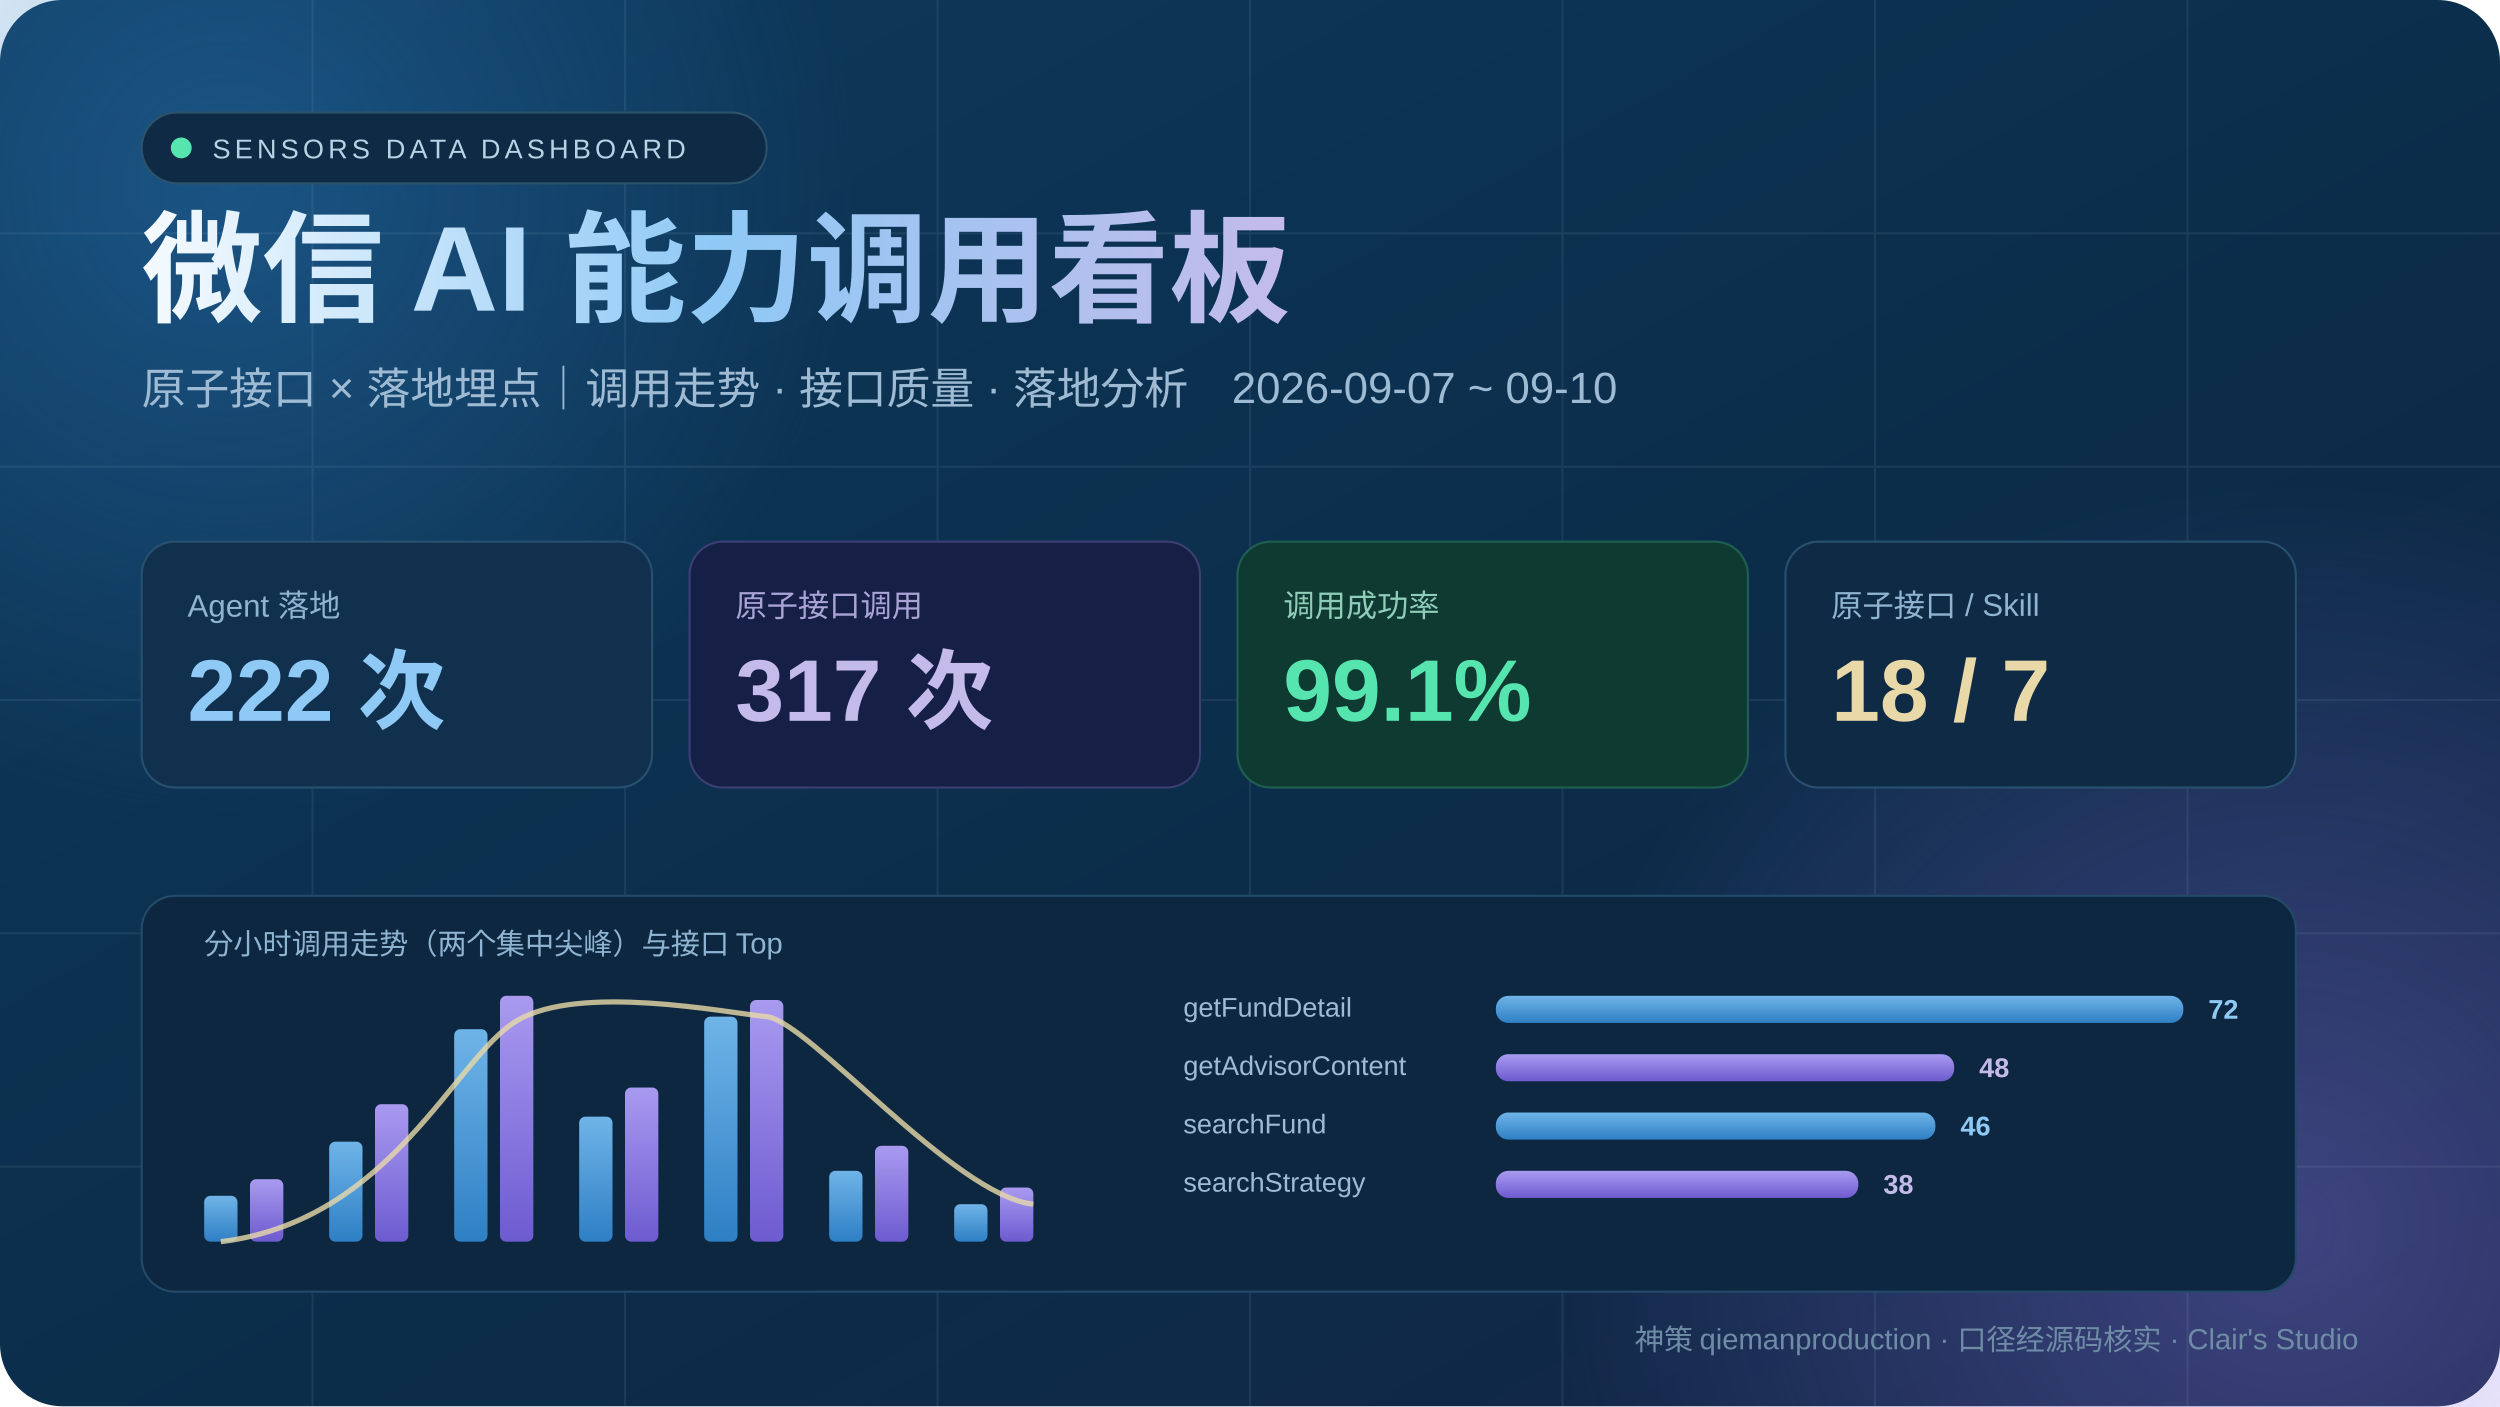
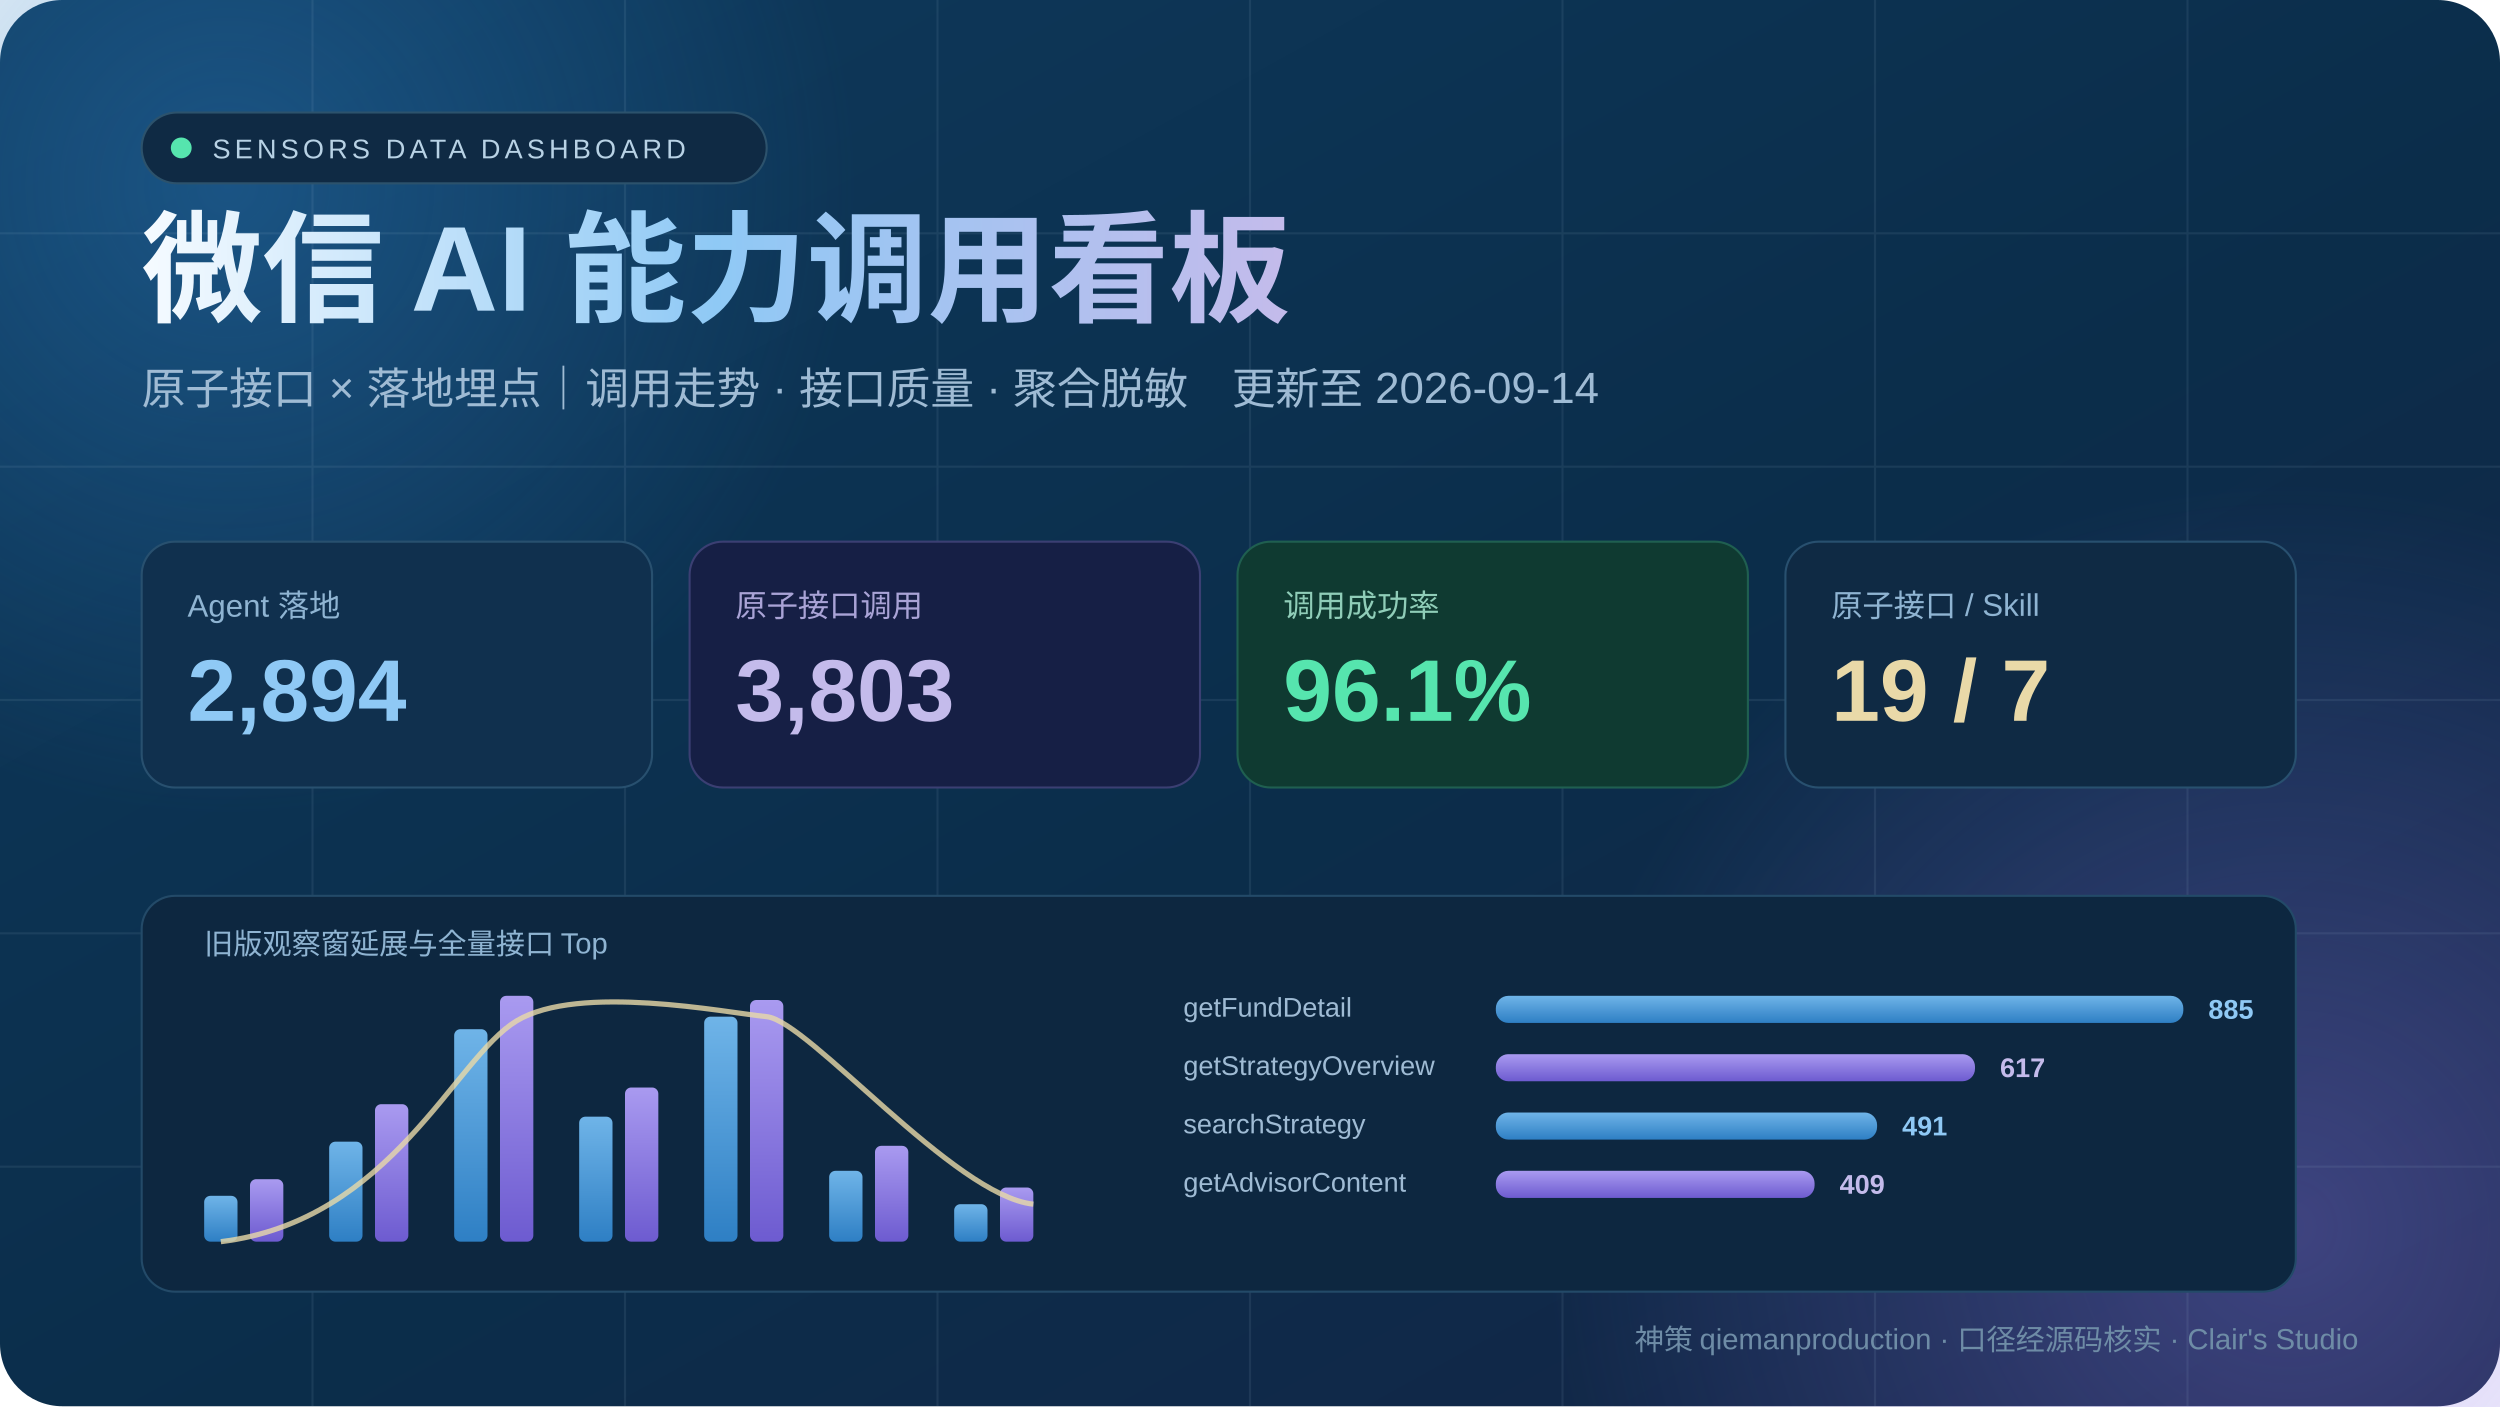
<svg xmlns="http://www.w3.org/2000/svg" width="1200" height="675" viewBox="0 0 1200 675" role="img" aria-labelledby="title desc">
  <defs>
    <linearGradient id="bg" x1="0" y1="0" x2="1" y2="1">
      <stop stop-color="#0E3A5D" />
      <stop offset=".55" stop-color="#0B2D4A" />
      <stop offset="1" stop-color="#152447" />
    </linearGradient>
    <linearGradient id="headline" x1="0" y1="0" x2="1" y2="0">
      <stop stop-color="#F6FBFF" />
      <stop offset=".5" stop-color="#8FC9F5" />
      <stop offset="1" stop-color="#C4BBEB" />
    </linearGradient>
    <linearGradient id="barA" x1="0" y1="1" x2="0" y2="0">
      <stop stop-color="#2E7FC4" />
      <stop offset="1" stop-color="#6FB4E8" />
    </linearGradient>
    <linearGradient id="barB" x1="0" y1="1" x2="0" y2="0">
      <stop stop-color="#6D5BD0" />
      <stop offset="1" stop-color="#A99AF0" />
    </linearGradient>
    <radialGradient id="g1">
      <stop stop-color="#2E7FC4" stop-opacity=".4" />
      <stop offset="1" stop-color="#2E7FC4" stop-opacity="0" />
    </radialGradient>
    <radialGradient id="g2">
      <stop stop-color="#8F7BE8" stop-opacity=".35" />
      <stop offset="1" stop-color="#8F7BE8" stop-opacity="0" />
    </radialGradient>
  </defs>
  <rect width="1200" height="675" rx="30" fill="url(#bg)" />
  <circle cx="110" cy="90" r="300" fill="url(#g1)" />
  <circle cx="1100" cy="590" r="360" fill="url(#g2)" />
  <g opacity=".1" stroke="#A8C2D8">
    <path d="M0 112H1200M0 224H1200M0 336H1200M0 448H1200M0 560H1200" />
    <path d="M150 0V675M300 0V675M450 0V675M600 0V675M750 0V675M900 0V675M1050 0V675" />
  </g>
  <g transform="translate(68 54)" font-family="Arial, 'PingFang SC', sans-serif">
    <rect width="300" height="34" rx="17" fill="#0F2A44" stroke="#2C526C" />
    <circle cx="19" cy="17" r="5" fill="#56E5AE" />
    <text x="34" y="22" fill="#B8D2E5" font-size="13" letter-spacing="2">SENSORS DATA DASHBOARD</text>
    <text y="96" fill="url(#headline)" font-size="58" font-weight="800">微信 AI 能力调用看板</text>
-     <text y="140" fill="#9FBBD4" font-size="21">原子接口 × 落地埋点｜调用走势 · 接口质量 · 落地分析　2026-09-07 ~ 09-10</text>
+     <text y="140" fill="#9FBBD4" font-size="21">原子接口 × 落地埋点｜调用走势 · 接口质量 · 聚合脱敏　更新至 2026-09-14</text>
  </g>
  <g transform="translate(68 260)" font-family="Arial, 'PingFang SC', sans-serif">
    <g>
      <rect width="245" height="118" rx="16" fill="#10304E" stroke="#28506F" />
      <text x="22" y="36" fill="#8FB4D2" font-size="15">Agent 落地</text>
-       <text x="22" y="86" fill="#8FC9F5" font-size="42" font-weight="800">222 次</text>
+       <text x="22" y="86" fill="#8FC9F5" font-size="42" font-weight="800">2,894</text>
    </g>
    <g transform="translate(263)">
      <rect width="245" height="118" rx="16" fill="#161F45" stroke="#3B3F73" />
      <text x="22" y="36" fill="#A9A3D6" font-size="15">原子接口调用</text>
-       <text x="22" y="86" fill="#C4BBEB" font-size="42" font-weight="800">317 次</text>
+       <text x="22" y="86" fill="#C4BBEB" font-size="42" font-weight="800">3,803</text>
    </g>
    <g transform="translate(526)">
      <rect width="245" height="118" rx="16" fill="#0F3A31" stroke="#1F5F50" />
      <text x="22" y="36" fill="#8FCDB8" font-size="15">调用成功率</text>
-       <text x="22" y="86" fill="#56E5AE" font-size="42" font-weight="800">99.1%</text>
+       <text x="22" y="86" fill="#56E5AE" font-size="42" font-weight="800">96.1%</text>
    </g>
    <g transform="translate(789)">
      <rect width="245" height="118" rx="16" fill="#0F2A44" stroke="#28506F" />
      <text x="22" y="36" fill="#8FB4D2" font-size="15">原子接口 / Skill</text>
-       <text x="22" y="86" fill="#E9D9A8" font-size="42" font-weight="800">18 / 7</text>
+       <text x="22" y="86" fill="#E9D9A8" font-size="42" font-weight="800">19 / 7</text>
    </g>
  </g>
  <g transform="translate(68 430)">
    <rect width="1034" height="190" rx="16" fill="#0D2740" stroke="#234A68" />
    <g transform="translate(30 24)">
-       <text fill="#8FB4D2" font-size="14" font-family="Arial, 'PingFang SC', sans-serif" y="4">分小时调用走势（两个集中尖峰）与接口 Top</text>
+       <text fill="#8FB4D2" font-size="14" font-family="Arial, 'PingFang SC', sans-serif" y="4">旧版观察窗延展与全量接口 Top</text>
      <g transform="translate(0 24)">
        <rect x="0" y="96" width="16" height="22" rx="3" fill="url(#barA)" />
        <rect x="22" y="88" width="16" height="30" rx="3" fill="url(#barB)" />
        <rect x="60" y="70" width="16" height="48" rx="3" fill="url(#barA)" />
        <rect x="82" y="52" width="16" height="66" rx="3" fill="url(#barB)" />
        <rect x="120" y="16" width="16" height="102" rx="3" fill="url(#barA)" />
        <rect x="142" y="0" width="16" height="118" rx="3" fill="url(#barB)" />
        <rect x="180" y="58" width="16" height="60" rx="3" fill="url(#barA)" />
        <rect x="202" y="44" width="16" height="74" rx="3" fill="url(#barB)" />
        <rect x="240" y="10" width="16" height="108" rx="3" fill="url(#barA)" />
        <rect x="262" y="2" width="16" height="116" rx="3" fill="url(#barB)" />
        <rect x="300" y="84" width="16" height="34" rx="3" fill="url(#barA)" />
        <rect x="322" y="72" width="16" height="46" rx="3" fill="url(#barB)" />
        <rect x="360" y="100" width="16" height="18" rx="3" fill="url(#barA)" />
        <rect x="382" y="92" width="16" height="26" rx="3" fill="url(#barB)" />
        <path d="M8 118 C 90 108, 120 30, 150 12 S 250 8, 270 10 S 360 96, 398 100" fill="none" stroke="#E9D9A8" stroke-width="2.5" opacity=".8" />
      </g>
      <g transform="translate(470 24)" font-family="Arial, 'PingFang SC', sans-serif" font-size="13">
        <text fill="#9FBBD4" y="10">getFundDetail</text>
        <rect x="150" y="0" width="330" height="13" rx="6" fill="url(#barA)" />
-         <text x="492" y="11" fill="#8FC9F5" font-weight="700">72</text>
-         <text fill="#9FBBD4" y="38">getAdvisorContent</text>
-         <rect x="150" y="28" width="220" height="13" rx="6" fill="url(#barB)" />
-         <text x="382" y="39" fill="#C4BBEB" font-weight="700">48</text>
-         <text fill="#9FBBD4" y="66">searchFund</text>
-         <rect x="150" y="56" width="211" height="13" rx="6" fill="url(#barA)" />
-         <text x="373" y="67" fill="#8FC9F5" font-weight="700">46</text>
-         <text fill="#9FBBD4" y="94">searchStrategy</text>
-         <rect x="150" y="84" width="174" height="13" rx="6" fill="url(#barB)" />
-         <text x="336" y="95" fill="#C4BBEB" font-weight="700">38</text>
+         <text x="492" y="11" fill="#8FC9F5" font-weight="700">885</text>
+         <text fill="#9FBBD4" y="38">getStrategyOverview</text>
+         <rect x="150" y="28" width="230" height="13" rx="6" fill="url(#barB)" />
+         <text x="392" y="39" fill="#C4BBEB" font-weight="700">617</text>
+         <text fill="#9FBBD4" y="66">searchStrategy</text>
+         <rect x="150" y="56" width="183" height="13" rx="6" fill="url(#barA)" />
+         <text x="345" y="67" fill="#8FC9F5" font-weight="700">491</text>
+         <text fill="#9FBBD4" y="94">getAdvisorContent</text>
+         <rect x="150" y="84" width="153" height="13" rx="6" fill="url(#barB)" />
+         <text x="315" y="95" fill="#C4BBEB" font-weight="700">409</text>
      </g>
    </g>
  </g>
  <text x="1132" y="648" text-anchor="end" fill="#6E8CA6" font-size="14" font-family="Arial, 'PingFang SC', sans-serif">神策 qiemanproduction · 口径经源码核实 · Clair's Studio</text>
</svg>
